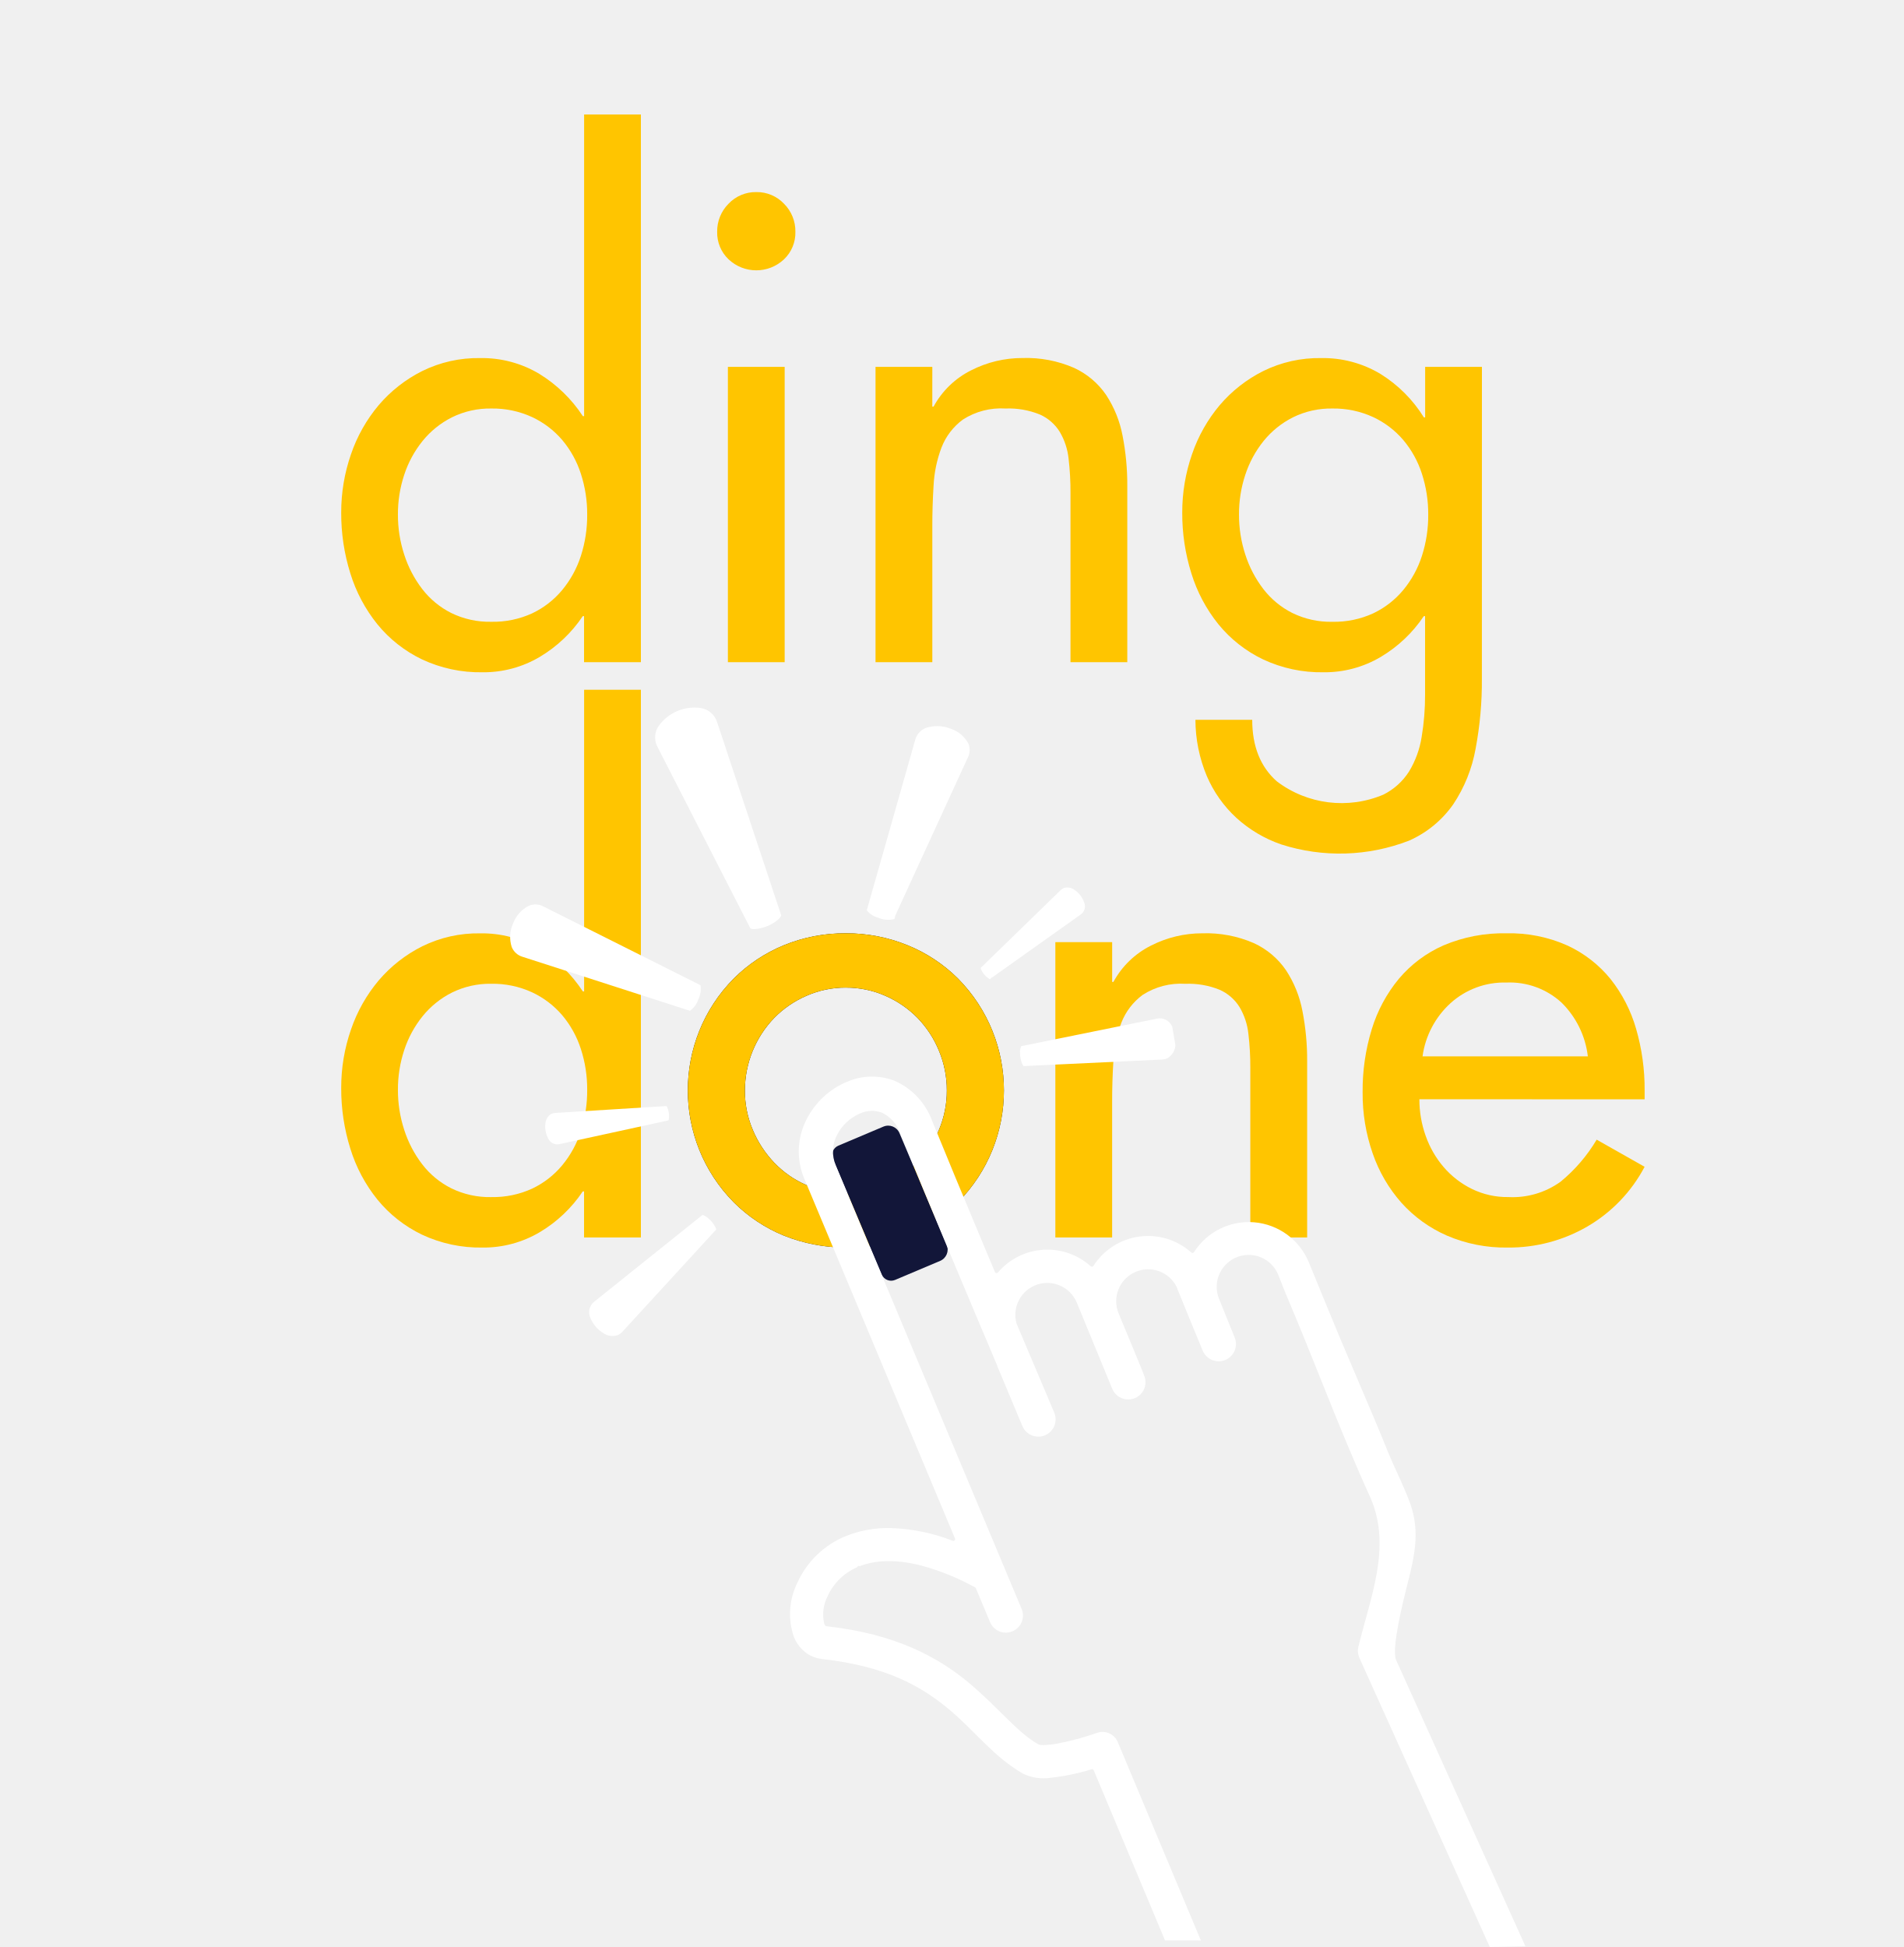
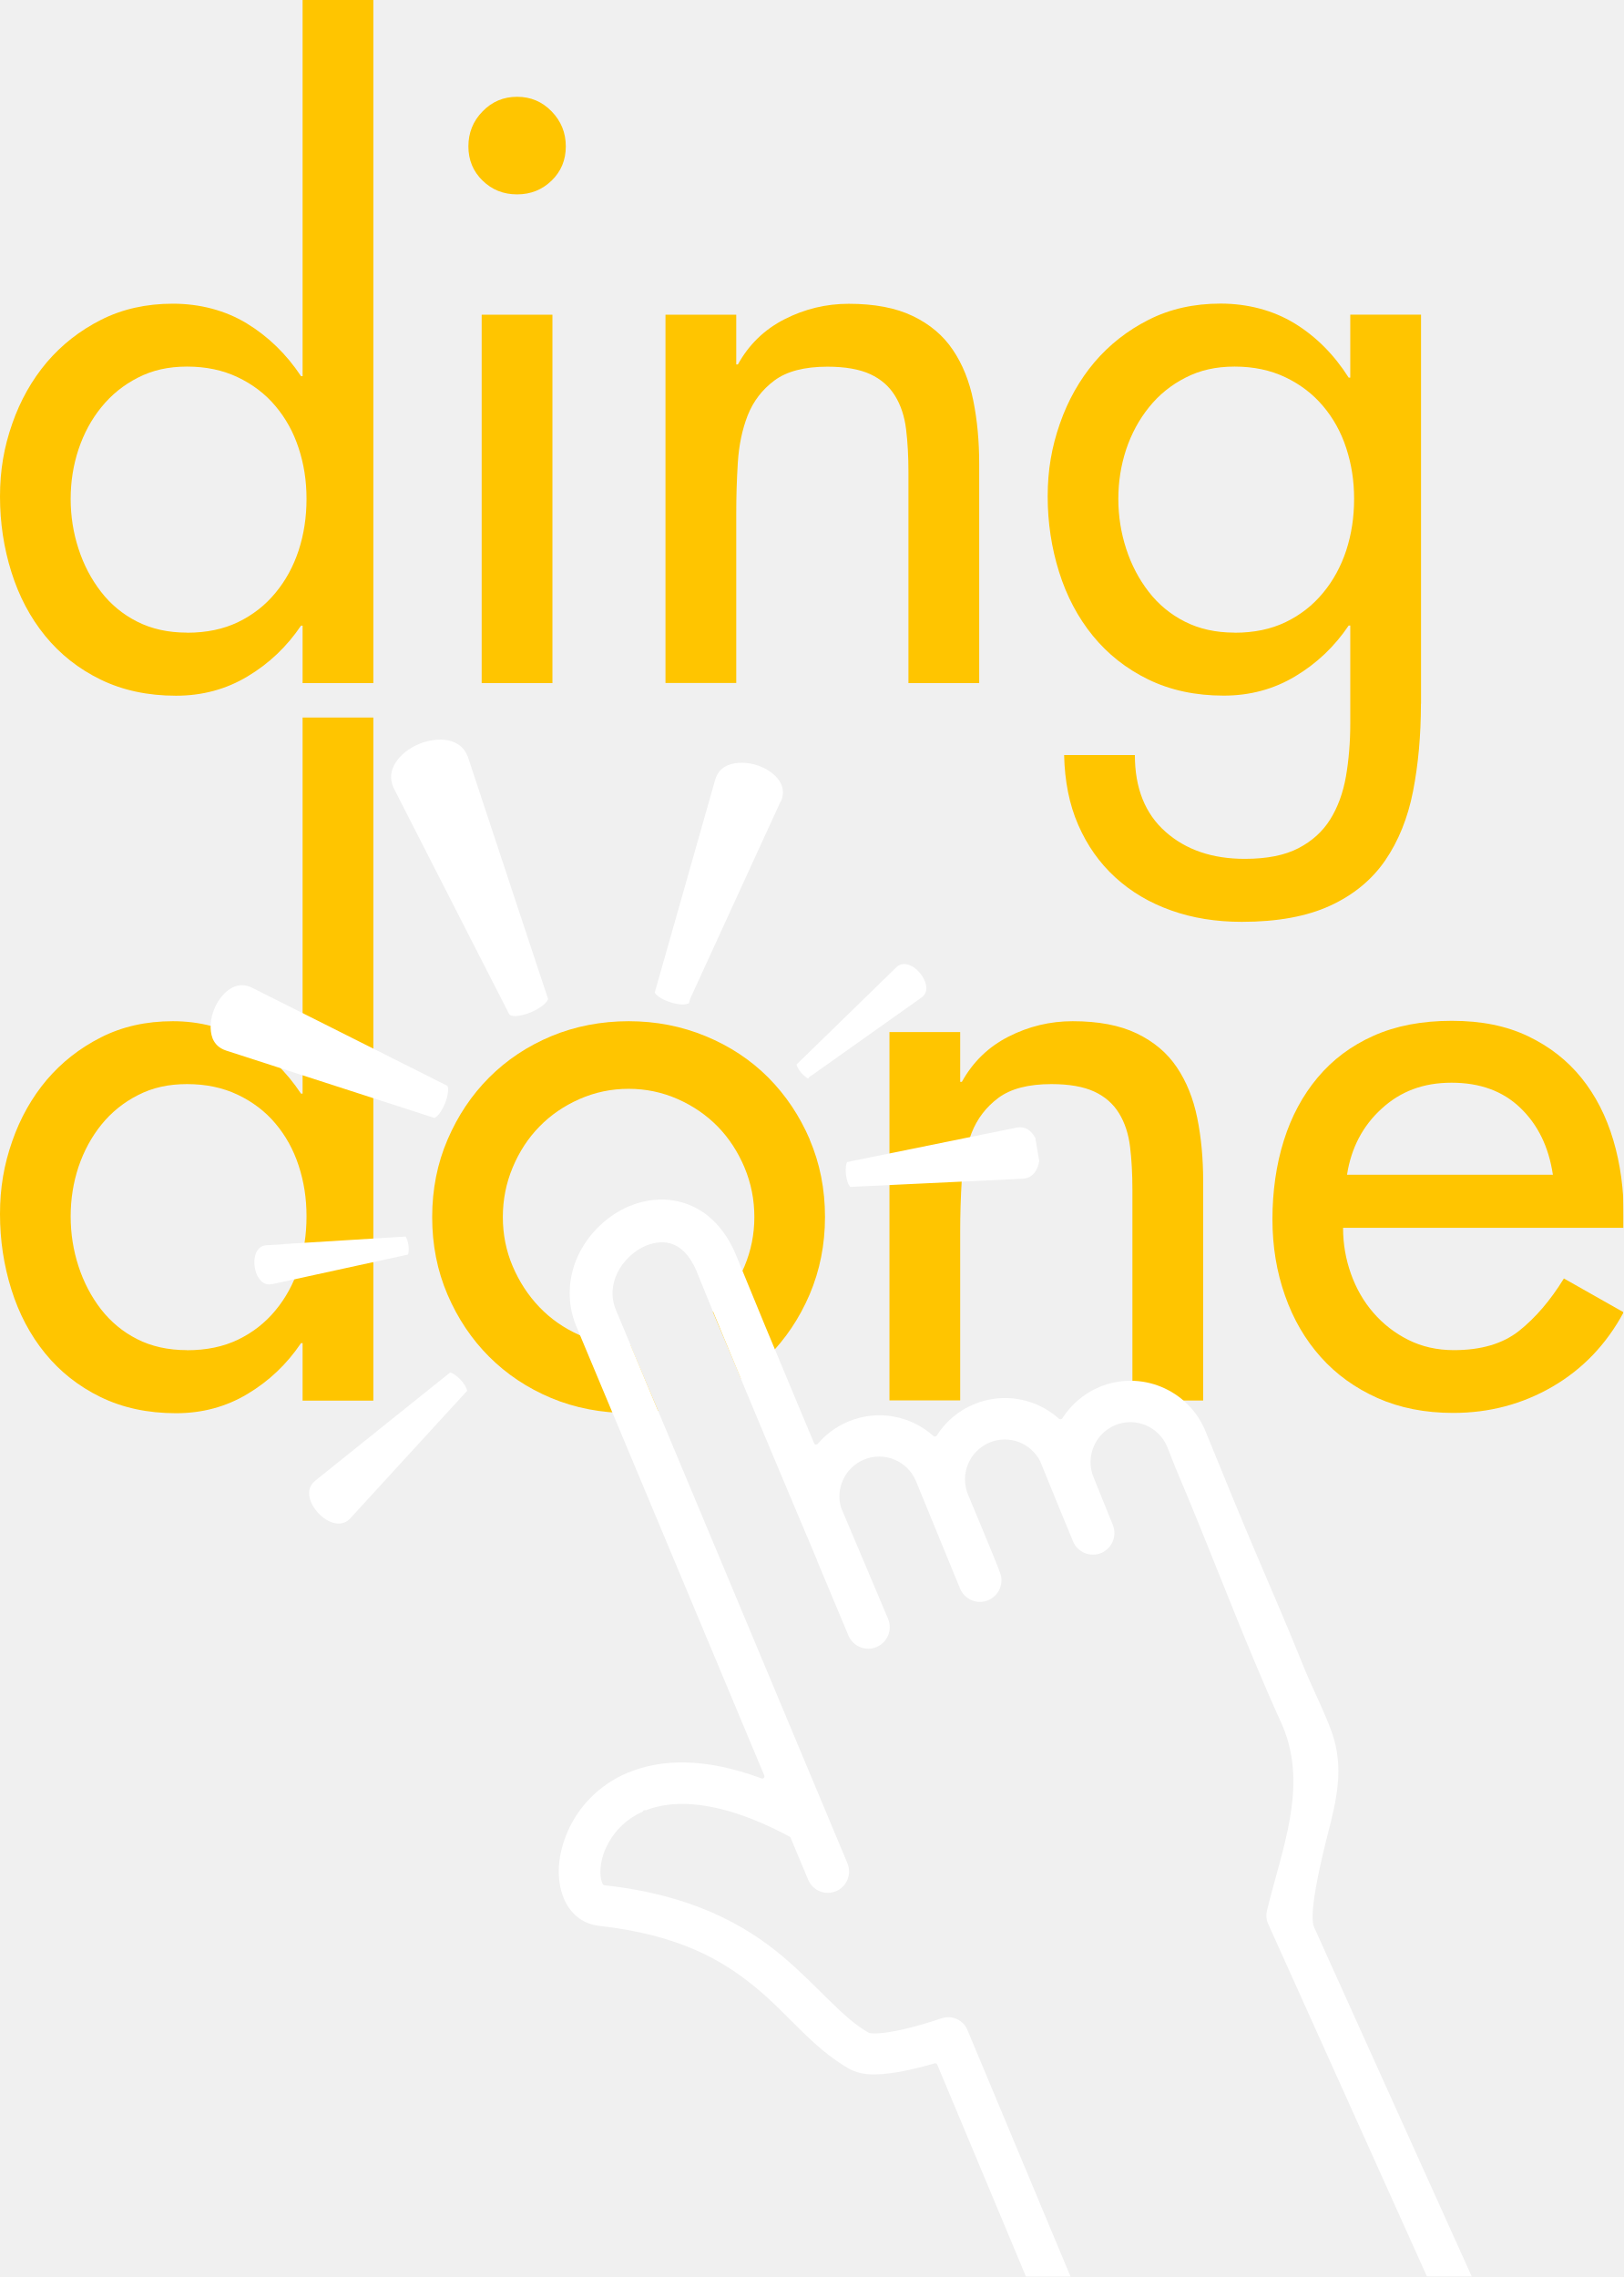
- <svg xmlns="http://www.w3.org/2000/svg" width="272" height="278.166" viewBox="0 0 272 278.166">
+ <svg xmlns="http://www.w3.org/2000/svg" width="169" height="237" viewBox="0 0 169 237" fill="none">
+   <g clip-path="url(#clip0_3290_15739)">
+     <mask id="mask0_3290_15739" style="mask-type:luminance" maskUnits="userSpaceOnUse" x="0" y="0" width="169" height="237">
+       <path d="M168.99 0H0V237H168.99V0Z" fill="white" />
+     </mask>
+     <g mask="url(#mask0_3290_15739)">
+       <path d="M31.494 139.799H31.33C29.855 141.985 28.001 143.749 25.768 145.083C23.536 146.427 21.047 147.094 18.323 147.094C15.383 147.094 12.761 146.53 10.467 145.411C8.173 144.293 6.258 142.775 4.701 140.866C3.144 138.958 1.977 136.742 1.188 134.228C0.399 131.715 0 129.098 0 126.359C0 123.62 0.42 121.219 1.27 118.787C2.11 116.366 3.318 114.232 4.865 112.395C6.422 110.569 8.296 109.092 10.508 107.974C12.71 106.855 15.209 106.291 17.995 106.291C20.781 106.291 23.444 106.978 25.686 108.343C27.919 109.707 29.804 111.534 31.33 113.832H31.494V74.681H38.857V145.781H31.494V139.799ZM19.47 140.538C21.487 140.538 23.259 140.169 24.785 139.43C26.311 138.691 27.602 137.686 28.667 136.393C29.732 135.111 30.531 133.643 31.084 131.971C31.627 130.299 31.903 128.524 31.903 126.605C31.903 124.687 31.627 122.984 31.084 121.321C30.541 119.659 29.732 118.202 28.667 116.941C27.612 115.679 26.291 114.683 24.744 113.945C23.187 113.206 21.436 112.837 19.47 112.837C17.503 112.837 15.854 113.216 14.359 113.986C12.864 114.745 11.594 115.771 10.549 117.064C9.515 118.346 8.726 119.813 8.173 121.445C7.63 123.086 7.354 124.799 7.354 126.605C7.354 128.411 7.63 130.145 8.173 131.807C8.716 133.469 9.494 134.957 10.508 136.27C11.522 137.573 12.771 138.619 14.267 139.379C15.762 140.138 17.493 140.528 19.459 140.528L19.47 140.538Z" fill="#FFC500" />
+       <path d="M99.95 112.601H100.114C101.261 110.528 102.879 108.958 104.979 107.891C107.078 106.824 109.301 106.291 111.646 106.291C114.319 106.291 116.542 106.712 118.313 107.563C120.085 108.415 121.478 109.584 122.482 111.082C123.496 112.58 124.202 114.345 124.612 116.366C125.022 118.377 125.227 120.572 125.227 122.922V145.77H117.863V123.815C117.863 122.173 117.781 120.685 117.617 119.352C117.453 118.018 117.074 116.858 116.47 115.874C115.866 114.889 115.015 114.14 113.889 113.616C112.773 113.103 111.287 112.837 109.434 112.837C107.037 112.837 105.194 113.319 103.913 114.273C102.633 115.227 101.711 116.438 101.128 117.915C100.554 119.393 100.216 121.024 100.103 122.83C99.991 124.625 99.939 126.41 99.939 128.154V145.76H92.576V107.419H99.939V112.58L99.95 112.601Z" fill="#FFC500" />
+       <path d="M139.79 127.836C139.79 129.478 140.067 131.058 140.61 132.587C141.153 134.115 141.931 135.47 142.945 136.639C143.959 137.809 145.167 138.753 146.581 139.461C147.994 140.169 149.582 140.528 151.323 140.528C154.16 140.528 156.423 139.861 158.113 138.517C159.803 137.173 161.36 135.367 162.773 133.069L168.99 136.588C167.197 139.922 164.729 142.498 161.595 144.324C158.451 146.15 155.01 147.063 151.251 147.063C148.312 147.063 145.669 146.54 143.355 145.504C141.04 144.467 139.073 143.052 137.465 141.246C135.858 139.45 134.608 137.316 133.748 134.854C132.877 132.392 132.437 129.745 132.437 126.903C132.437 124.061 132.826 121.219 133.625 118.705C134.413 116.192 135.591 114.006 137.148 112.149C138.705 110.292 140.63 108.846 142.955 107.809C145.27 106.773 147.984 106.25 151.097 106.25C154.211 106.25 156.792 106.783 159.035 107.85C161.267 108.917 163.121 110.364 164.596 112.19C166.071 114.016 167.177 116.181 167.914 118.664C168.652 121.147 169.01 123.815 169.01 126.646V127.795H139.79V127.836ZM161.626 122.265C161.196 119.372 160.059 117.053 158.236 115.309C156.413 113.555 154.026 112.693 151.077 112.693C148.127 112.693 145.761 113.596 143.795 115.402C141.828 117.197 140.63 119.495 140.2 122.276H161.626V122.265Z" fill="#FFC500" />
+       <path d="M84.29 118.623C83.225 116.14 81.781 113.986 79.958 112.149C78.135 110.323 75.963 108.887 73.454 107.85C70.945 106.814 68.272 106.291 65.435 106.291C62.598 106.291 59.863 106.814 57.374 107.85C54.896 108.887 52.735 110.323 50.912 112.149C49.089 113.975 47.645 116.14 46.58 118.623C45.514 121.106 44.982 123.794 44.982 126.687C44.982 129.581 45.514 132.269 46.58 134.751C47.645 137.234 49.089 139.389 50.912 141.215C52.745 143.041 54.896 144.478 57.374 145.514C59.853 146.55 62.598 147.073 65.435 147.073C66.48 147.073 67.504 146.981 68.497 146.837L65.619 140.025C65.558 140.025 65.486 140.025 65.425 140.025C63.622 140.025 61.922 139.676 60.314 138.958C58.706 138.25 57.313 137.275 56.145 136.054C54.968 134.823 54.046 133.407 53.36 131.797C52.673 130.186 52.336 128.472 52.336 126.677C52.336 124.882 52.673 123.158 53.36 121.516C54.046 119.875 54.968 118.459 56.145 117.259C57.313 116.058 58.706 115.104 60.314 114.396C61.922 113.688 63.622 113.329 65.425 113.329C67.227 113.329 68.927 113.688 70.535 114.396C72.143 115.104 73.536 116.068 74.704 117.259C75.871 118.459 76.803 119.885 77.489 121.516C78.176 123.158 78.514 124.871 78.514 126.677C78.514 128.483 78.165 130.186 77.489 131.797C76.803 133.407 75.882 134.834 74.704 136.054C74.54 136.229 74.366 136.383 74.192 136.537L77.131 143.503C78.135 142.816 79.077 142.056 79.937 141.195C81.76 139.368 83.204 137.214 84.269 134.731C85.324 132.248 85.867 129.56 85.867 126.667C85.867 123.774 85.335 121.085 84.269 118.603L84.29 118.623Z" fill="#FFC500" />
+       <path d="M81.259 83.453C81.556 82.806 81.545 82.252 81.351 81.739C81.33 81.698 81.33 81.688 81.33 81.678C81.33 81.657 81.32 81.647 81.31 81.626C80.951 80.816 80.05 80.098 78.975 79.708C77.889 79.318 76.66 79.277 75.769 79.646C75.124 79.923 74.653 80.385 74.427 81.196L70.689 94.359L68.149 103.295V103.316C68.241 103.552 68.815 103.982 69.593 104.259C69.603 104.259 69.614 104.259 69.634 104.27C70.433 104.567 71.273 104.608 71.56 104.475L71.703 104.434C71.703 104.434 71.703 104.424 71.703 104.413C71.724 104.362 71.764 104.27 71.785 104.126L71.836 103.952L78.084 90.317L81.238 83.442H81.248L81.259 83.453ZM46.641 77.061C45.73 76.876 44.613 77.03 43.599 77.441C42.586 77.871 41.694 78.559 41.193 79.349C40.691 80.139 40.537 80.96 40.926 81.914C40.957 81.986 40.988 82.057 41.039 82.15L51.209 102.064L53.022 105.603C53.022 105.603 53.145 105.757 53.636 105.757C54.087 105.757 54.691 105.593 55.275 105.357C55.849 105.111 56.381 104.783 56.699 104.475C57.057 104.116 57.057 103.952 57.037 103.941L55.777 100.156L48.751 78.938C48.72 78.846 48.69 78.754 48.659 78.682C48.26 77.728 47.563 77.266 46.651 77.061H46.641ZM46.57 113.021L37.321 108.374L26.229 102.803C25.533 102.464 24.929 102.485 24.355 102.71C23.515 103.069 22.737 103.952 22.307 105.008C21.877 106.045 21.795 107.204 22.122 108.066C22.122 108.076 22.122 108.086 22.133 108.097C22.378 108.671 22.798 109.102 23.536 109.348L28.739 111.031L45.207 116.356C45.207 116.356 45.228 116.356 45.238 116.345C45.504 116.263 45.996 115.648 46.303 114.878C46.631 114.099 46.703 113.309 46.59 113.083C46.59 113.073 46.57 113.042 46.57 113.042V113.021ZM46.989 142.898C46.897 142.867 46.867 142.857 46.836 142.867L40.281 148.12L32.805 154.122C32.098 154.707 32.036 155.445 32.354 156.307L32.374 156.348C32.672 157.056 33.276 157.754 33.941 158.164C34.617 158.575 35.304 158.698 35.857 158.462C36.062 158.38 36.266 158.236 36.461 158.031L41.612 152.408L48.618 144.765C48.618 144.765 48.597 144.632 48.546 144.498C48.393 144.129 47.993 143.606 47.584 143.277C47.328 143.082 47.123 142.939 46.989 142.887V142.898Z" fill="white" />
+       <path d="M111.441 237L100.687 211.279C100.247 210.232 99.069 209.709 98.004 210.078C97.984 210.078 97.963 210.089 97.973 210.078C97.881 210.109 97.502 210.243 96.918 210.427C95.904 210.745 94.327 211.197 92.924 211.443C92.228 211.566 91.552 211.648 91.081 211.648C90.835 211.648 90.661 211.638 90.548 211.617C90.548 211.617 90.527 211.617 90.517 211.617L90.456 211.597C87.68 210.058 85.284 206.857 81.392 203.574C77.459 200.291 71.908 197.202 62.916 196.228C62.844 196.228 62.782 196.176 62.741 196.115C62.721 196.074 62.69 196.033 62.67 195.971C62.67 195.951 62.649 195.93 62.649 195.92V195.899C62.393 195.284 62.383 193.786 63.069 192.339C63.745 190.852 64.964 189.426 66.9 188.564C66.92 188.492 66.971 188.43 67.053 188.41C67.115 188.389 67.176 188.4 67.227 188.42C69.071 187.692 71.693 187.435 75.216 188.338C77.234 188.851 79.538 189.754 82.18 191.16C82.221 191.18 82.262 191.221 82.283 191.272L84.116 195.653C84.587 196.782 85.888 197.315 87.014 196.843C88.141 196.371 88.674 195.068 88.203 193.94L64.124 136.393C63.54 134.967 63.684 133.664 64.288 132.422C64.892 131.212 66.019 130.165 67.207 129.663H67.217C68.262 129.232 69.235 129.191 70.064 129.519C70.884 129.858 71.764 130.576 72.512 132.33L72.543 132.422C74.294 136.752 76.609 142.303 78.893 147.781C81.125 153.116 83.348 158.38 85.038 162.381C85.038 162.371 85.017 162.35 85.007 162.34C85.017 162.36 85.038 162.381 85.048 162.401C85.048 162.401 85.048 162.422 85.048 162.432V162.453C85.048 162.453 85.048 162.484 85.069 162.504L88.305 170.23C88.786 171.368 90.087 171.912 91.234 171.43C92.371 170.948 92.914 169.635 92.432 168.496L92.084 167.675C92.084 167.675 92.074 167.634 92.053 167.603C92.033 167.572 92.013 167.501 91.982 167.429C91.982 167.429 88.069 158.185 87.527 156.892C86.953 154.912 87.947 152.757 89.913 151.926C92.023 151.044 94.45 152.039 95.331 154.153L99.929 165.356C100.411 166.495 101.722 167.039 102.859 166.557C103.995 166.074 104.538 164.761 104.057 163.622L103.965 163.397C103.965 163.397 103.965 163.376 103.965 163.366C103.965 163.366 103.954 163.325 103.934 163.304C103.913 163.243 103.883 163.161 103.842 163.048C103.76 162.832 103.627 162.525 103.483 162.155C103.176 161.427 102.777 160.442 102.377 159.467C101.568 157.518 100.759 155.579 100.759 155.579C99.878 153.465 100.872 151.044 102.981 150.151C105.02 149.3 107.334 150.192 108.297 152.152V152.193C108.338 152.255 108.379 152.367 108.461 152.573C109.127 154.245 111.677 160.432 111.687 160.442C112.168 161.581 113.479 162.114 114.616 161.642C115.753 161.16 116.296 159.847 115.814 158.698L113.828 153.783C112.947 151.67 113.94 149.238 116.05 148.346C118.16 147.463 120.587 148.458 121.478 150.572C121.478 150.572 122.277 152.603 122.338 152.747L123.332 155.117C125.79 161.006 128.094 167.008 130.563 172.907C131.464 175.062 132.386 177.196 133.348 179.31C133.41 179.443 133.461 179.576 133.523 179.71C136.155 186.05 133.4 192.493 131.863 198.885C131.761 199.326 131.792 199.788 131.966 200.198L131.976 200.209L148.517 236.938H153.177L136.759 200.557C136.759 200.557 136.759 200.557 136.749 200.527C136.452 199.757 136.697 197.808 137.076 195.828C137.455 193.837 137.957 191.837 138.162 191.047C139.104 187.363 139.944 183.998 138.602 180.264C138.418 179.74 138.213 179.227 137.988 178.704C137.302 177.063 136.503 175.452 135.817 173.81C135.817 173.81 135.817 173.81 135.817 173.78C135.817 173.759 135.796 173.728 135.776 173.708C135.714 173.564 135.663 173.42 135.602 173.277C135.11 172.046 134.598 170.814 134.086 169.583C132.621 166.074 131.095 162.596 129.631 159.088C129.375 158.472 129.119 157.856 128.862 157.241C128.596 156.584 128.32 155.938 128.064 155.312C128.064 155.312 128.064 155.291 128.053 155.281C127.777 154.625 125.442 148.9 125.442 148.9C123.639 144.601 118.703 142.569 114.411 144.375C112.773 145.062 111.472 146.222 110.571 147.617C110.54 147.668 110.478 147.709 110.407 147.72C110.345 147.73 110.274 147.72 110.222 147.668C107.877 145.565 104.446 144.868 101.343 146.171C99.694 146.858 98.393 148.017 97.502 149.413C97.471 149.464 97.41 149.505 97.338 149.515C97.277 149.515 97.205 149.515 97.154 149.464C94.808 147.361 91.377 146.663 88.274 147.966C87.014 148.5 85.949 149.3 85.12 150.274C85.069 150.336 84.987 150.367 84.905 150.357C84.823 150.357 84.761 150.295 84.731 150.213C84.157 148.848 83.573 147.453 82.99 146.058C80.695 140.579 78.401 135.049 76.65 130.74L76.568 130.545C75.503 127.99 73.751 126.185 71.672 125.384C69.593 124.564 67.401 124.758 65.527 125.538H65.496C63.294 126.482 61.431 128.206 60.304 130.412C59.188 132.597 58.88 135.398 59.986 138.065C59.986 138.065 59.986 138.076 60.007 138.106L79.548 184.798C79.579 184.881 79.569 184.983 79.507 185.055C79.446 185.117 79.343 185.137 79.261 185.106C76.312 184.008 73.649 183.485 71.283 183.444C69.05 183.403 67.084 183.793 65.374 184.501H65.353C62.26 185.804 60.201 188.133 59.126 190.534C58.061 192.955 57.815 195.438 58.675 197.582C58.962 198.28 59.403 198.936 60.027 199.47C60.652 199.993 61.461 200.352 62.322 200.445C70.638 201.378 75.134 203.974 78.616 206.836C82.109 209.689 84.475 213.085 88.397 215.342C89.698 216.009 90.784 215.937 91.92 215.875C93.754 215.711 95.781 215.198 97.266 214.767C97.379 214.736 97.502 214.788 97.553 214.901L106.781 236.949H111.431L111.441 237Z" fill="white" />
+       <path d="M31.494 65.119H31.33C29.855 67.304 28.001 69.069 25.768 70.402C23.536 71.746 21.047 72.413 18.323 72.413C15.383 72.413 12.761 71.849 10.467 70.731C8.173 69.612 6.258 68.094 4.701 66.186C3.144 64.277 1.977 62.061 1.188 59.547C0.399 57.034 0 54.418 0 51.678C0 48.939 0.42 46.538 1.27 44.107C2.11 41.685 3.318 39.551 4.865 37.715C6.422 35.889 8.296 34.411 10.508 33.293C12.71 32.175 15.209 31.61 17.995 31.61C20.781 31.61 23.444 32.298 25.686 33.662C27.919 35.027 29.804 36.853 31.33 39.151H31.494V0H38.857V71.1H31.494V65.119ZM19.47 65.857C21.487 65.857 23.259 65.488 24.785 64.749C26.311 64.01 27.602 63.005 28.667 61.712C29.732 60.43 30.531 58.963 31.084 57.29C31.627 55.618 31.903 53.843 31.903 51.925C31.903 50.006 31.627 48.303 31.084 46.641C30.541 44.979 29.732 43.522 28.667 42.26C27.612 40.998 26.291 40.003 24.744 39.264C23.187 38.525 21.436 38.156 19.47 38.156C17.503 38.156 15.854 38.536 14.359 39.305C12.864 40.064 11.594 41.09 10.549 42.383C9.504 43.666 8.726 45.122 8.173 46.764C7.63 48.406 7.354 50.119 7.354 51.925C7.354 53.73 7.63 55.464 8.173 57.126C8.716 58.799 9.494 60.276 10.508 61.589C11.522 62.903 12.771 63.939 14.267 64.698C15.762 65.457 17.493 65.847 19.459 65.847L19.47 65.857Z" fill="#FFC500" />
+       <path d="M53.821 10.075C55.234 10.075 56.432 10.578 57.416 11.594C58.399 12.609 58.89 13.82 58.89 15.236C58.89 16.652 58.399 17.842 57.416 18.796C56.432 19.75 55.234 20.232 53.821 20.232C52.407 20.232 51.209 19.76 50.226 18.796C49.243 17.842 48.751 16.652 48.751 15.236C48.751 13.82 49.243 12.599 50.226 11.594C51.209 10.578 52.407 10.075 53.821 10.075ZM57.498 71.1H50.134V32.759H57.498V71.1Z" fill="#FFC500" />
+       <path d="M76.639 37.93H76.803C77.95 35.858 79.569 34.288 81.668 33.221C83.768 32.154 85.99 31.62 88.336 31.62C91.009 31.62 93.231 32.041 95.003 32.893C96.775 33.744 98.168 34.914 99.171 36.412C100.185 37.91 100.892 39.674 101.302 41.696C101.711 43.717 101.916 45.902 101.916 48.252V71.1H94.552V49.144C94.552 47.503 94.471 46.025 94.307 44.681C94.143 43.337 93.764 42.188 93.159 41.203C92.555 40.218 91.705 39.469 90.579 38.946C89.462 38.433 87.977 38.166 86.123 38.166C83.727 38.166 81.883 38.648 80.603 39.603C79.323 40.557 78.401 41.767 77.817 43.245C77.244 44.722 76.906 46.353 76.793 48.159C76.68 49.955 76.629 51.74 76.629 53.484V71.09H69.265V32.759H76.629V37.92L76.639 37.93Z" fill="#FFC500" />
+       <path d="M147.892 73.265C147.892 76.538 147.615 79.575 147.072 82.355C146.529 85.135 145.556 87.536 144.174 89.557C142.781 91.578 140.876 93.148 138.449 94.266C136.021 95.385 132.949 95.949 129.252 95.949C126.578 95.949 124.12 95.559 121.888 94.759C119.655 93.969 117.719 92.82 116.081 91.322C114.442 89.824 113.162 88.008 112.23 85.874C111.298 83.75 110.816 81.319 110.755 78.59H118.119C118.119 82.027 119.184 84.694 121.304 86.572C123.434 88.46 126.179 89.393 129.569 89.393C131.863 89.393 133.717 89.024 135.141 88.285C136.564 87.546 137.66 86.551 138.449 85.289C139.237 84.027 139.78 82.55 140.087 80.826C140.384 79.113 140.538 77.266 140.538 75.296V65.108H140.374C138.899 67.294 137.046 69.058 134.813 70.392C132.58 71.736 130.091 72.403 127.367 72.403C124.428 72.403 121.806 71.839 119.512 70.72C117.217 69.602 115.302 68.084 113.745 66.175C112.189 64.267 111.021 62.051 110.232 59.537C109.444 57.024 109.044 54.407 109.044 51.668C109.044 48.929 109.464 46.528 110.314 44.096C111.154 41.675 112.363 39.541 113.909 37.705C115.466 35.878 117.34 34.401 119.553 33.283C121.755 32.164 124.254 31.6 127.039 31.6C129.825 31.6 132.488 32.287 134.731 33.652C136.964 35.017 138.848 36.904 140.374 39.305H140.538V32.749H147.902V73.244L147.892 73.265ZM128.504 65.857C130.521 65.857 132.293 65.488 133.819 64.749C135.345 64.01 136.636 63.005 137.701 61.712C138.766 60.43 139.565 58.963 140.118 57.29C140.661 55.618 140.937 53.843 140.937 51.925C140.937 50.006 140.661 48.303 140.118 46.641C139.575 44.968 138.766 43.522 137.701 42.26C136.636 40.998 135.325 40.003 133.778 39.264C132.222 38.525 130.47 38.156 128.504 38.156C126.537 38.156 124.889 38.536 123.393 39.305C121.898 40.064 120.628 41.09 119.593 42.383C118.559 43.666 117.77 45.122 117.217 46.764C116.675 48.406 116.398 50.119 116.398 51.925C116.398 53.73 116.675 55.464 117.217 57.126C117.76 58.799 118.539 60.276 119.553 61.589C120.566 62.903 121.816 63.939 123.311 64.698C124.807 65.457 126.537 65.847 128.504 65.847V65.857Z" fill="#FFC500" />
+       <path d="M95.894 103.839C96.427 103.459 96.519 102.926 96.314 102.269C96.314 102.259 96.304 102.238 96.293 102.228C96.293 102.218 96.293 102.197 96.273 102.166C96.068 101.612 95.628 101.058 95.157 100.72C94.655 100.371 94.143 100.258 93.733 100.402C93.579 100.453 93.426 100.545 93.272 100.699L82.907 110.795C82.907 110.795 82.918 110.867 82.938 110.918C83.03 111.205 83.327 111.626 83.614 111.893C83.757 112.016 83.88 112.118 83.962 112.17L83.921 112.231L83.952 112.18C84.003 112.211 84.044 112.231 84.096 112.242H84.106H84.126C84.126 112.242 84.126 112.231 84.147 112.211C84.218 112.098 84.331 112.006 84.454 111.954" fill="white" />
+       <path d="M107.754 118.428C107.303 117.628 106.689 117.197 105.788 117.371L88.172 120.952C88.11 121.024 88.039 121.25 88.018 121.763C88.018 122.317 88.141 122.953 88.336 123.302C88.387 123.404 88.438 123.476 88.479 123.517C88.479 123.517 88.479 123.527 88.489 123.538L106.443 122.686C106.73 122.665 106.965 122.604 107.15 122.501C107.693 122.214 108.041 121.619 108.164 120.839" fill="white" />
+       <path d="M29.507 129.509L27.745 129.611C27.53 129.622 27.356 129.683 27.233 129.745C26.834 129.96 26.567 130.412 26.495 131.017C26.414 131.622 26.547 132.33 26.834 132.864C26.834 132.864 26.834 132.884 26.844 132.884C27.202 133.489 27.653 133.797 28.319 133.654C28.329 133.654 28.349 133.654 28.36 133.654L31.842 132.894L42.473 130.576C42.493 130.524 42.524 130.381 42.544 130.022C42.544 129.591 42.432 129.088 42.288 128.842C42.258 128.78 42.227 128.739 42.206 128.708L29.527 129.488L29.507 129.509Z" fill="white" />
+     </g>
+   </g>
  <defs>
-     <clipPath id="clip-path">
-       <rect id="Rectangle_1" data-name="Rectangle 1" width="272" height="278.166" fill="none" />
+     <clipPath id="clip0_3290_15739">
+       <rect width="169" height="237" fill="white" />
    </clipPath>
  </defs>
-   <g id="logo-new" transform="translate(83 -25)">
-     <g id="Group_1" data-name="Group 1" transform="translate(-83 25)" clip-path="url(#clip-path)">
-       <path id="Path_2" data-name="Path 2" d="M120.659,133.07a22.976,22.976,0,0,1,8.833,1.712,21.858,21.858,0,0,1,7.168,4.734,22.737,22.737,0,0,1,0,32,21.748,21.748,0,0,1-7.168,4.734,23.745,23.745,0,0,1-17.713,0,21.85,21.85,0,0,1-7.123-4.734,22.74,22.74,0,0,1,0-32,21.961,21.961,0,0,1,7.123-4.734,22.875,22.875,0,0,1,8.88-1.712m0,7.755A13.826,13.826,0,0,0,115.024,142a14.551,14.551,0,0,0-4.6,3.154,14.96,14.96,0,0,0-4.193,10.368,14.256,14.256,0,0,0,1.127,5.634,15.36,15.36,0,0,0,3.065,4.687,14.121,14.121,0,0,0,4.6,3.2,14.115,14.115,0,0,0,11.269,0,14.185,14.185,0,0,0,4.6-3.2,15.471,15.471,0,0,0,3.065-4.687,14.309,14.309,0,0,0,1.127-5.634,14.631,14.631,0,0,0-1.127-5.68,14.822,14.822,0,0,0-3.065-4.689,14.62,14.62,0,0,0-4.6-3.154,13.847,13.847,0,0,0-5.634-1.171" transform="translate(0.2 0.271)" fill="#161615" />
-       <path id="Path_3" data-name="Path 3" d="M83.35,170.013h-.18a19.2,19.2,0,0,1-6.129,5.816,15.718,15.718,0,0,1-8.2,2.207,19.517,19.517,0,0,1-8.656-1.847,18.606,18.606,0,0,1-6.354-5,21.832,21.832,0,0,1-3.878-7.3,28.6,28.6,0,0,1-1.3-8.655,25.189,25.189,0,0,1,1.395-8.339,21.826,21.826,0,0,1,3.968-7.031,19.85,19.85,0,0,1,6.221-4.869,18.029,18.029,0,0,1,8.248-1.848,15.949,15.949,0,0,1,8.474,2.255,19.888,19.888,0,0,1,6.221,6.039h.18V98.344h8.113v78.25H83.35Zm-13.253.812a13.336,13.336,0,0,0,5.859-1.216,12.617,12.617,0,0,0,4.283-3.336A14.707,14.707,0,0,0,82.9,161.4a18.828,18.828,0,0,0,.9-5.906,18.536,18.536,0,0,0-.9-5.813,14.237,14.237,0,0,0-2.659-4.824,12.728,12.728,0,0,0-4.327-3.291,13.428,13.428,0,0,0-5.815-1.217,12.253,12.253,0,0,0-5.634,1.263A12.8,12.8,0,0,0,60.27,145a15.26,15.26,0,0,0-2.613,4.824,17.823,17.823,0,0,0-.9,5.678,18.237,18.237,0,0,0,.9,5.725,16.2,16.2,0,0,0,2.57,4.914,12.062,12.062,0,0,0,4.145,3.426,12.433,12.433,0,0,0,5.725,1.262" transform="translate(0.099 0.2)" fill="#ffc500" />
-       <path id="Path_4" data-name="Path 4" d="M120.659,133.07a22.976,22.976,0,0,1,8.833,1.712,21.858,21.858,0,0,1,7.168,4.734,22.737,22.737,0,0,1,0,32,21.748,21.748,0,0,1-7.168,4.734,23.745,23.745,0,0,1-17.713,0,21.85,21.85,0,0,1-7.123-4.734,22.74,22.74,0,0,1,0-32,21.961,21.961,0,0,1,7.123-4.734,22.875,22.875,0,0,1,8.88-1.712m0,7.755A13.826,13.826,0,0,0,115.024,142a14.551,14.551,0,0,0-4.6,3.154,14.96,14.96,0,0,0-4.193,10.368,14.256,14.256,0,0,0,1.127,5.634,15.36,15.36,0,0,0,3.065,4.687,14.121,14.121,0,0,0,4.6,3.2,14.115,14.115,0,0,0,11.269,0,14.185,14.185,0,0,0,4.6-3.2,15.471,15.471,0,0,0,3.065-4.687,14.309,14.309,0,0,0,1.127-5.634,14.631,14.631,0,0,0-1.127-5.68,14.822,14.822,0,0,0-3.065-4.689,14.62,14.62,0,0,0-4.6-3.154,13.847,13.847,0,0,0-5.634-1.171" transform="translate(0.2 0.271)" fill="#ffc500" />
-       <path id="Path_5" data-name="Path 5" d="M158.6,140.013h.18a12.426,12.426,0,0,1,5.364-5.185,16.049,16.049,0,0,1,7.347-1.759,17.048,17.048,0,0,1,7.348,1.4,11.237,11.237,0,0,1,4.6,3.876,16.013,16.013,0,0,1,2.346,5.816,36.294,36.294,0,0,1,.675,7.212v25.151H178.34v-24.16a40.476,40.476,0,0,0-.272-4.914,9.476,9.476,0,0,0-1.261-3.831,6.4,6.4,0,0,0-2.841-2.479,11.819,11.819,0,0,0-4.912-.857,10.077,10.077,0,0,0-6.086,1.577,8.987,8.987,0,0,0-3.064,4.012,17.82,17.82,0,0,0-1.128,5.41q-.182,2.975-.18,5.859v19.382h-8.113v-42.19H158.6Z" transform="translate(0.307 0.271)" fill="#ffc500" />
-       <path id="Path_6" data-name="Path 6" d="M202.408,156.781a15.42,15.42,0,0,0,.9,5.228,13.929,13.929,0,0,0,2.569,4.463,12.729,12.729,0,0,0,4.012,3.11,11.512,11.512,0,0,0,5.227,1.171,11.738,11.738,0,0,0,7.484-2.208,22.872,22.872,0,0,0,5.138-5.994l6.85,3.876a21.415,21.415,0,0,1-8.159,8.519,22.251,22.251,0,0,1-11.4,3.019,21.127,21.127,0,0,1-8.7-1.712,18.9,18.9,0,0,1-6.489-4.688,20.887,20.887,0,0,1-4.1-7.031,25.889,25.889,0,0,1-1.443-8.745,29.811,29.811,0,0,1,1.306-9.015,20.869,20.869,0,0,1,3.878-7.213,17.587,17.587,0,0,1,6.4-4.778,21.84,21.84,0,0,1,8.97-1.713,20.186,20.186,0,0,1,8.744,1.759,17.3,17.3,0,0,1,6.129,4.778,20.56,20.56,0,0,1,3.653,7.122,30.866,30.866,0,0,1,1.214,8.789v1.264Zm24.07-6.131a12.9,12.9,0,0,0-3.741-7.663,10.947,10.947,0,0,0-7.887-2.884,11.424,11.424,0,0,0-8.023,2.975,12.582,12.582,0,0,0-3.968,7.571Z" transform="translate(0.396 0.271)" fill="#ffc500" />
-       <path id="Path_7" data-name="Path 7" d="M134.093,179.811l-6.442,2.723a1.456,1.456,0,0,1-1.909-.774l-6.973-16.5a1.455,1.455,0,0,1,.774-1.908l6.443-2.723a1.751,1.751,0,0,1,2.29.929l6.748,15.962a1.753,1.753,0,0,1-.93,2.291" transform="translate(0.242 0.327)" fill="#121639" />
-       <path id="Path_8" data-name="Path 8" d="M144.661,146.023h0v0ZM138.149,108h0a2.362,2.362,0,0,0,.1-1.883c-.022-.043-.023-.062-.029-.069s-.015-.037-.022-.056a4.44,4.44,0,0,0-2.574-2.108,5.081,5.081,0,0,0-3.53-.071,2.491,2.491,0,0,0-1.479,1.7L126.5,120l-2.8,9.837v0h0v0l0,0v0l.006.014A3.035,3.035,0,0,0,125.3,130.9l.043.013a3.611,3.611,0,0,0,2.119.227l.011,0,.157-.044.013-.02a.919.919,0,0,0,.088-.309l.056-.2,6.889-15.007ZM100,100.955a6.282,6.282,0,0,0-6.009,2.518A2.892,2.892,0,0,0,93.7,106.3c.035.081.074.162.123.257l11.216,21.916,2,3.9c.013.052.136.169.676.164a5.993,5.993,0,0,0,3.375-1.411c.393-.389.394-.57.37-.591l-1.383-4.173-7.746-23.344c-.036-.1-.074-.2-.108-.28l0-.005A2.9,2.9,0,0,0,100,100.955M77.744,155.3h0l.006,0Zm22.172-14.762-10.194-5.11L77.494,129.3a2.4,2.4,0,0,0-2.069-.1l-.007,0a4.613,4.613,0,0,0-2.254,2.525,4.692,4.692,0,0,0-.2,3.363l.014.032a2.389,2.389,0,0,0,1.551,1.377l5.728,1.846,18.151,5.856s0,0,0,0a.181.181,0,0,0,.042-.01,3.176,3.176,0,0,0,1.178-1.616,3.267,3.267,0,0,0,.315-1.982.313.313,0,0,0-.03-.048m.468,32.879a.425.425,0,0,0-.164-.041L93,179.16l-8.244,6.606-.009.006a1.925,1.925,0,0,0-.5,2.4l.021.048a4.539,4.539,0,0,0,1.73,2,2.34,2.34,0,0,0,2.111.325,1.946,1.946,0,0,0,.666-.479l5.681-6.189,7.716-8.408a1.028,1.028,0,0,0-.079-.288,3.976,3.976,0,0,0-1.057-1.341,3.214,3.214,0,0,0-.657-.426" transform="translate(0.148 0.205)" fill="#fff" />
-       <path id="Path_9" data-name="Path 9" d="M171.353,276.915l-11.872-28.34a2.362,2.362,0,0,0-2.956-1.319l-.032.013c-.1.033-.521.18-1.17.384a38.855,38.855,0,0,1-4.407,1.125,12.763,12.763,0,0,1-2.03.226,3.477,3.477,0,0,1-.588-.037l-.038-.008-.067-.025c-3.059-1.7-5.695-5.218-9.99-8.826-4.331-3.614-10.455-7.008-20.358-8.082a.261.261,0,0,1-.19-.123,1.085,1.085,0,0,1-.08-.157c-.013-.028-.02-.042-.027-.059l-.011-.025a5.712,5.712,0,0,1,.475-3.915,8.221,8.221,0,0,1,4.221-4.149.257.257,0,0,1,.167-.168.253.253,0,0,1,.2.016c2.038-.8,4.919-1.086,8.807-.089a34.971,34.971,0,0,1,7.678,3.109.253.253,0,0,1,.116.127l2.02,4.82a2.445,2.445,0,1,0,4.51-1.889L119.191,166.19a5.059,5.059,0,0,1,.186-4.369,6.611,6.611,0,0,1,3.213-3.03l.007,0v0l.009,0a4.137,4.137,0,0,1,3.143-.157,5.178,5.178,0,0,1,2.7,3.1l.041.1c1.938,4.761,4.475,10.868,7,16.9,2.46,5.871,4.906,11.664,6.77,16.07a.2.2,0,0,0-.033-.045.258.258,0,0,1,.044.07h0a.193.193,0,0,1,.01.032c0,.009,0,.01,0,.01l0,0v.007l0,.014a.411.411,0,0,0,.019.057l3.564,8.506a2.469,2.469,0,0,0,4.554-1.908l-.378-.9c0-.006-.015-.037-.034-.083s-.047-.111-.082-.193c0,0-4.316-10.182-4.912-11.6a4.566,4.566,0,0,1,8.6-3.014l5.07,12.325a2.469,2.469,0,1,0,4.554-1.908l-.1-.246a.277.277,0,0,1-.013-.037l0-.006c0-.014-.013-.038-.025-.069-.025-.064-.062-.158-.109-.277-.1-.238-.231-.577-.4-.982-.331-.81-.775-1.885-1.218-2.957-.889-2.146-1.778-4.282-1.779-4.286a4.562,4.562,0,0,1,8.3-3.772l.016.04c.022.073.07.187.158.421.728,1.839,3.55,8.648,3.554,8.657a2.469,2.469,0,1,0,4.554-1.911l-2.186-5.405a4.566,4.566,0,1,1,8.425-3.522s.877,2.239.945,2.4l1.09,2.6c2.714,6.478,5.248,13.085,7.968,19.58.993,2.368,2.008,4.722,3.07,7.048.066.144.127.29.187.432l.008.018c2.906,6.963-.14,14.06-1.829,21.09a2.336,2.336,0,0,0,.111,1.448l0,.011,0,.006,18.675,41.4,5.089-.105-18.484-40.913s0-.007-.016-.035c-.33-.853-.055-2.992.357-5.168.415-2.191.971-4.394,1.193-5.262,1.038-4.05,1.964-7.757.487-11.867-.206-.574-.433-1.144-.671-1.712-.756-1.8-1.634-3.581-2.39-5.384,0,0,0-.007-.012-.033s-.025-.053-.037-.083c-.066-.158-.129-.317-.19-.472q-.821-2.04-1.67-4.06c-1.617-3.859-3.294-7.695-4.912-11.553-.284-.677-.565-1.358-.843-2.036-.295-.717-.594-1.432-.884-2.127,0-.006-.009-.019-.016-.037-.3-.723-2.879-7.019-2.879-7.018a9.278,9.278,0,0,0-16.388-1.414.254.254,0,0,1-.386.054A9.268,9.268,0,0,0,156,180.543a.261.261,0,0,1-.182.115.257.257,0,0,1-.205-.063,9.271,9.271,0,0,0-13.254.886.258.258,0,0,1-.433-.067c-.632-1.506-1.276-3.039-1.921-4.579-2.523-6.023-5.058-12.124-6.985-16.855l-.088-.213,0-.005a9.984,9.984,0,0,0-5.393-5.685,8.992,8.992,0,0,0-6.769.175l-.009,0h0l-.005,0-.026.01a11.456,11.456,0,0,0-5.719,5.352,10,10,0,0,0-.343,8.427l.022.048,21.53,51.392a.255.255,0,0,1-.326.338A26.634,26.634,0,0,0,127.105,218a16.108,16.108,0,0,0-6.515,1.163l-.027.009h0a12.959,12.959,0,0,0-6.857,6.626,10.026,10.026,0,0,0-.5,7.76,5.406,5.406,0,0,0,1.49,2.074,4.72,4.72,0,0,0,2.527,1.075c9.163,1.026,14.122,3.886,17.961,7.038s6.46,6.882,10.776,9.354a6.846,6.846,0,0,0,3.886.587,32.448,32.448,0,0,0,5.893-1.223.256.256,0,0,1,.309.147l10.182,24.3Z" transform="translate(0.229 0.313)" fill="#fff" />
-       <path id="Path_10" data-name="Path 10" d="M83.35,87.991h-.18a19.2,19.2,0,0,1-6.129,5.816,15.718,15.718,0,0,1-8.2,2.207,19.517,19.517,0,0,1-8.656-1.847,18.606,18.606,0,0,1-6.354-5,21.832,21.832,0,0,1-3.878-7.3,28.6,28.6,0,0,1-1.3-8.655,25.189,25.189,0,0,1,1.395-8.339,21.826,21.826,0,0,1,3.968-7.031,19.85,19.85,0,0,1,6.221-4.869,18.029,18.029,0,0,1,8.248-1.848,15.95,15.95,0,0,1,8.474,2.255,19.889,19.889,0,0,1,6.221,6.039h.18V16.322h8.113v78.25H83.35ZM70.1,88.8a13.336,13.336,0,0,0,5.859-1.216,12.617,12.617,0,0,0,4.283-3.336A14.707,14.707,0,0,0,82.9,79.382a18.828,18.828,0,0,0,.9-5.906,18.536,18.536,0,0,0-.9-5.813,14.237,14.237,0,0,0-2.659-4.824,12.728,12.728,0,0,0-4.327-3.291A13.428,13.428,0,0,0,70.1,58.331a12.253,12.253,0,0,0-5.634,1.263,12.8,12.8,0,0,0-4.193,3.381A15.26,15.26,0,0,0,57.656,67.8a17.823,17.823,0,0,0-.9,5.678,18.237,18.237,0,0,0,.9,5.725,16.2,16.2,0,0,0,2.57,4.914,12.062,12.062,0,0,0,4.145,3.426A12.433,12.433,0,0,0,70.1,88.8" transform="translate(0.099 0.033)" fill="#ffc500" />
-       <path id="Path_11" data-name="Path 11" d="M107.852,27.387a5.321,5.321,0,0,1,3.965,1.668,5.54,5.54,0,0,1,1.622,4.012,5.236,5.236,0,0,1-1.622,3.921,5.776,5.776,0,0,1-7.933,0,5.247,5.247,0,0,1-1.622-3.921,5.553,5.553,0,0,1,1.622-4.012,5.327,5.327,0,0,1,3.968-1.668m4.055,67.163h-8.113V52.36h8.113Z" transform="translate(0.208 0.056)" fill="#ffc500" />
-       <path id="Path_12" data-name="Path 12" d="M132.954,57.991h.18a12.426,12.426,0,0,1,5.364-5.185,16.05,16.05,0,0,1,7.347-1.759,17.048,17.048,0,0,1,7.348,1.4,11.238,11.238,0,0,1,4.6,3.876,16.014,16.014,0,0,1,2.346,5.816,36.294,36.294,0,0,1,.675,7.212V94.5H152.7V70.341a40.48,40.48,0,0,0-.272-4.914,9.482,9.482,0,0,0-1.261-3.831,6.4,6.4,0,0,0-2.841-2.479,11.819,11.819,0,0,0-4.912-.857,10.077,10.077,0,0,0-6.086,1.577,8.986,8.986,0,0,0-3.064,4.012,17.85,17.85,0,0,0-1.128,5.41q-.182,2.975-.18,5.859V94.5h-8.113V52.312h8.113Z" transform="translate(0.254 0.104)" fill="#ffc500" />
-       <path id="Path_13" data-name="Path 13" d="M211.39,96.879a52.033,52.033,0,0,1-.9,10.006,20.909,20.909,0,0,1-3.2,7.935A15.208,15.208,0,0,1,200.978,120a27.4,27.4,0,0,1-18.255.54,18.444,18.444,0,0,1-6.4-3.786,17.53,17.53,0,0,1-4.239-5.994,20.948,20.948,0,0,1-1.623-8.023h8.115q0,5.679,3.516,8.79a15.315,15.315,0,0,0,15.237,1.892,9.259,9.259,0,0,0,3.65-3.291,13.571,13.571,0,0,0,1.8-4.912,35.809,35.809,0,0,0,.495-6.086V87.92h-.18a19.2,19.2,0,0,1-6.129,5.816,15.71,15.71,0,0,1-8.2,2.207,19.517,19.517,0,0,1-8.656-1.847,18.606,18.606,0,0,1-6.354-5,21.832,21.832,0,0,1-3.878-7.3,28.6,28.6,0,0,1-1.3-8.655,25.19,25.19,0,0,1,1.395-8.339,21.826,21.826,0,0,1,3.968-7.031,19.85,19.85,0,0,1,6.221-4.869,18.029,18.029,0,0,1,8.248-1.848,15.95,15.95,0,0,1,8.474,2.255,19.216,19.216,0,0,1,6.221,6.22h.18V52.312h8.113Zm-21.366-8.148a13.336,13.336,0,0,0,5.859-1.216,12.617,12.617,0,0,0,4.283-3.336,14.653,14.653,0,0,0,2.659-4.868,18.829,18.829,0,0,0,.9-5.906,18.537,18.537,0,0,0-.9-5.813,14.186,14.186,0,0,0-2.659-4.824,12.728,12.728,0,0,0-4.327-3.291,13.428,13.428,0,0,0-5.815-1.217,12.253,12.253,0,0,0-5.634,1.263A12.8,12.8,0,0,0,180.2,62.9a15.32,15.32,0,0,0-2.613,4.824,17.823,17.823,0,0,0-.9,5.678,18.237,18.237,0,0,0,.9,5.725,16.262,16.262,0,0,0,2.57,4.914A12.062,12.062,0,0,0,184.3,87.47a12.433,12.433,0,0,0,5.725,1.262" transform="translate(0.343 0.104)" fill="#ffc500" />
-       <path id="Path_14" data-name="Path 14" d="M154.144,130.384a1.413,1.413,0,0,0,.469-1.729.428.428,0,0,1-.021-.052.543.543,0,0,1-.02-.067,3.584,3.584,0,0,0-1.238-1.592,1.762,1.762,0,0,0-1.571-.349,1.353,1.353,0,0,0-.509.33l-11.427,11.11a.914.914,0,0,0,.037.138,3.078,3.078,0,0,0,.745,1.072,3.936,3.936,0,0,0,.387.3l-.044.066h.01l.04-.06a.5.5,0,0,0,.16.074.1.1,0,0,0,.019.006l.028.006a.224.224,0,0,0,.027-.038.713.713,0,0,1,.337-.281" transform="translate(0.285 0.258)" fill="#fff" />
-       <path id="Path_15" data-name="Path 15" d="M167.2,146.394a1.926,1.926,0,0,0-2.164-1.162h-.005l-19.417,3.938a1.749,1.749,0,0,0-.169.9,3.954,3.954,0,0,0,.346,1.688,1.221,1.221,0,0,0,.156.236l.014.022,19.793-.938a1.89,1.89,0,0,0,.782-.2,2.348,2.348,0,0,0,1.113-1.838" transform="translate(0.296 0.296)" fill="#fff" />
-       <path id="Path_16" data-name="Path 16" d="M81.1,158.566l-1.945.118a1.422,1.422,0,0,0-.57.148,1.769,1.769,0,0,0-.817,1.4,3.538,3.538,0,0,0,.366,2.03.278.278,0,0,1,.015.029h0a1.433,1.433,0,0,0,1.622.852.432.432,0,0,1,.047-.009l3.832-.839,11.714-2.552a1.826,1.826,0,0,0,.076-.606,3.091,3.091,0,0,0-.28-1.294,1.3,1.3,0,0,0-.092-.144Z" transform="translate(0.158 0.321)" fill="#fff" />
-     </g>
-   </g>
</svg>
